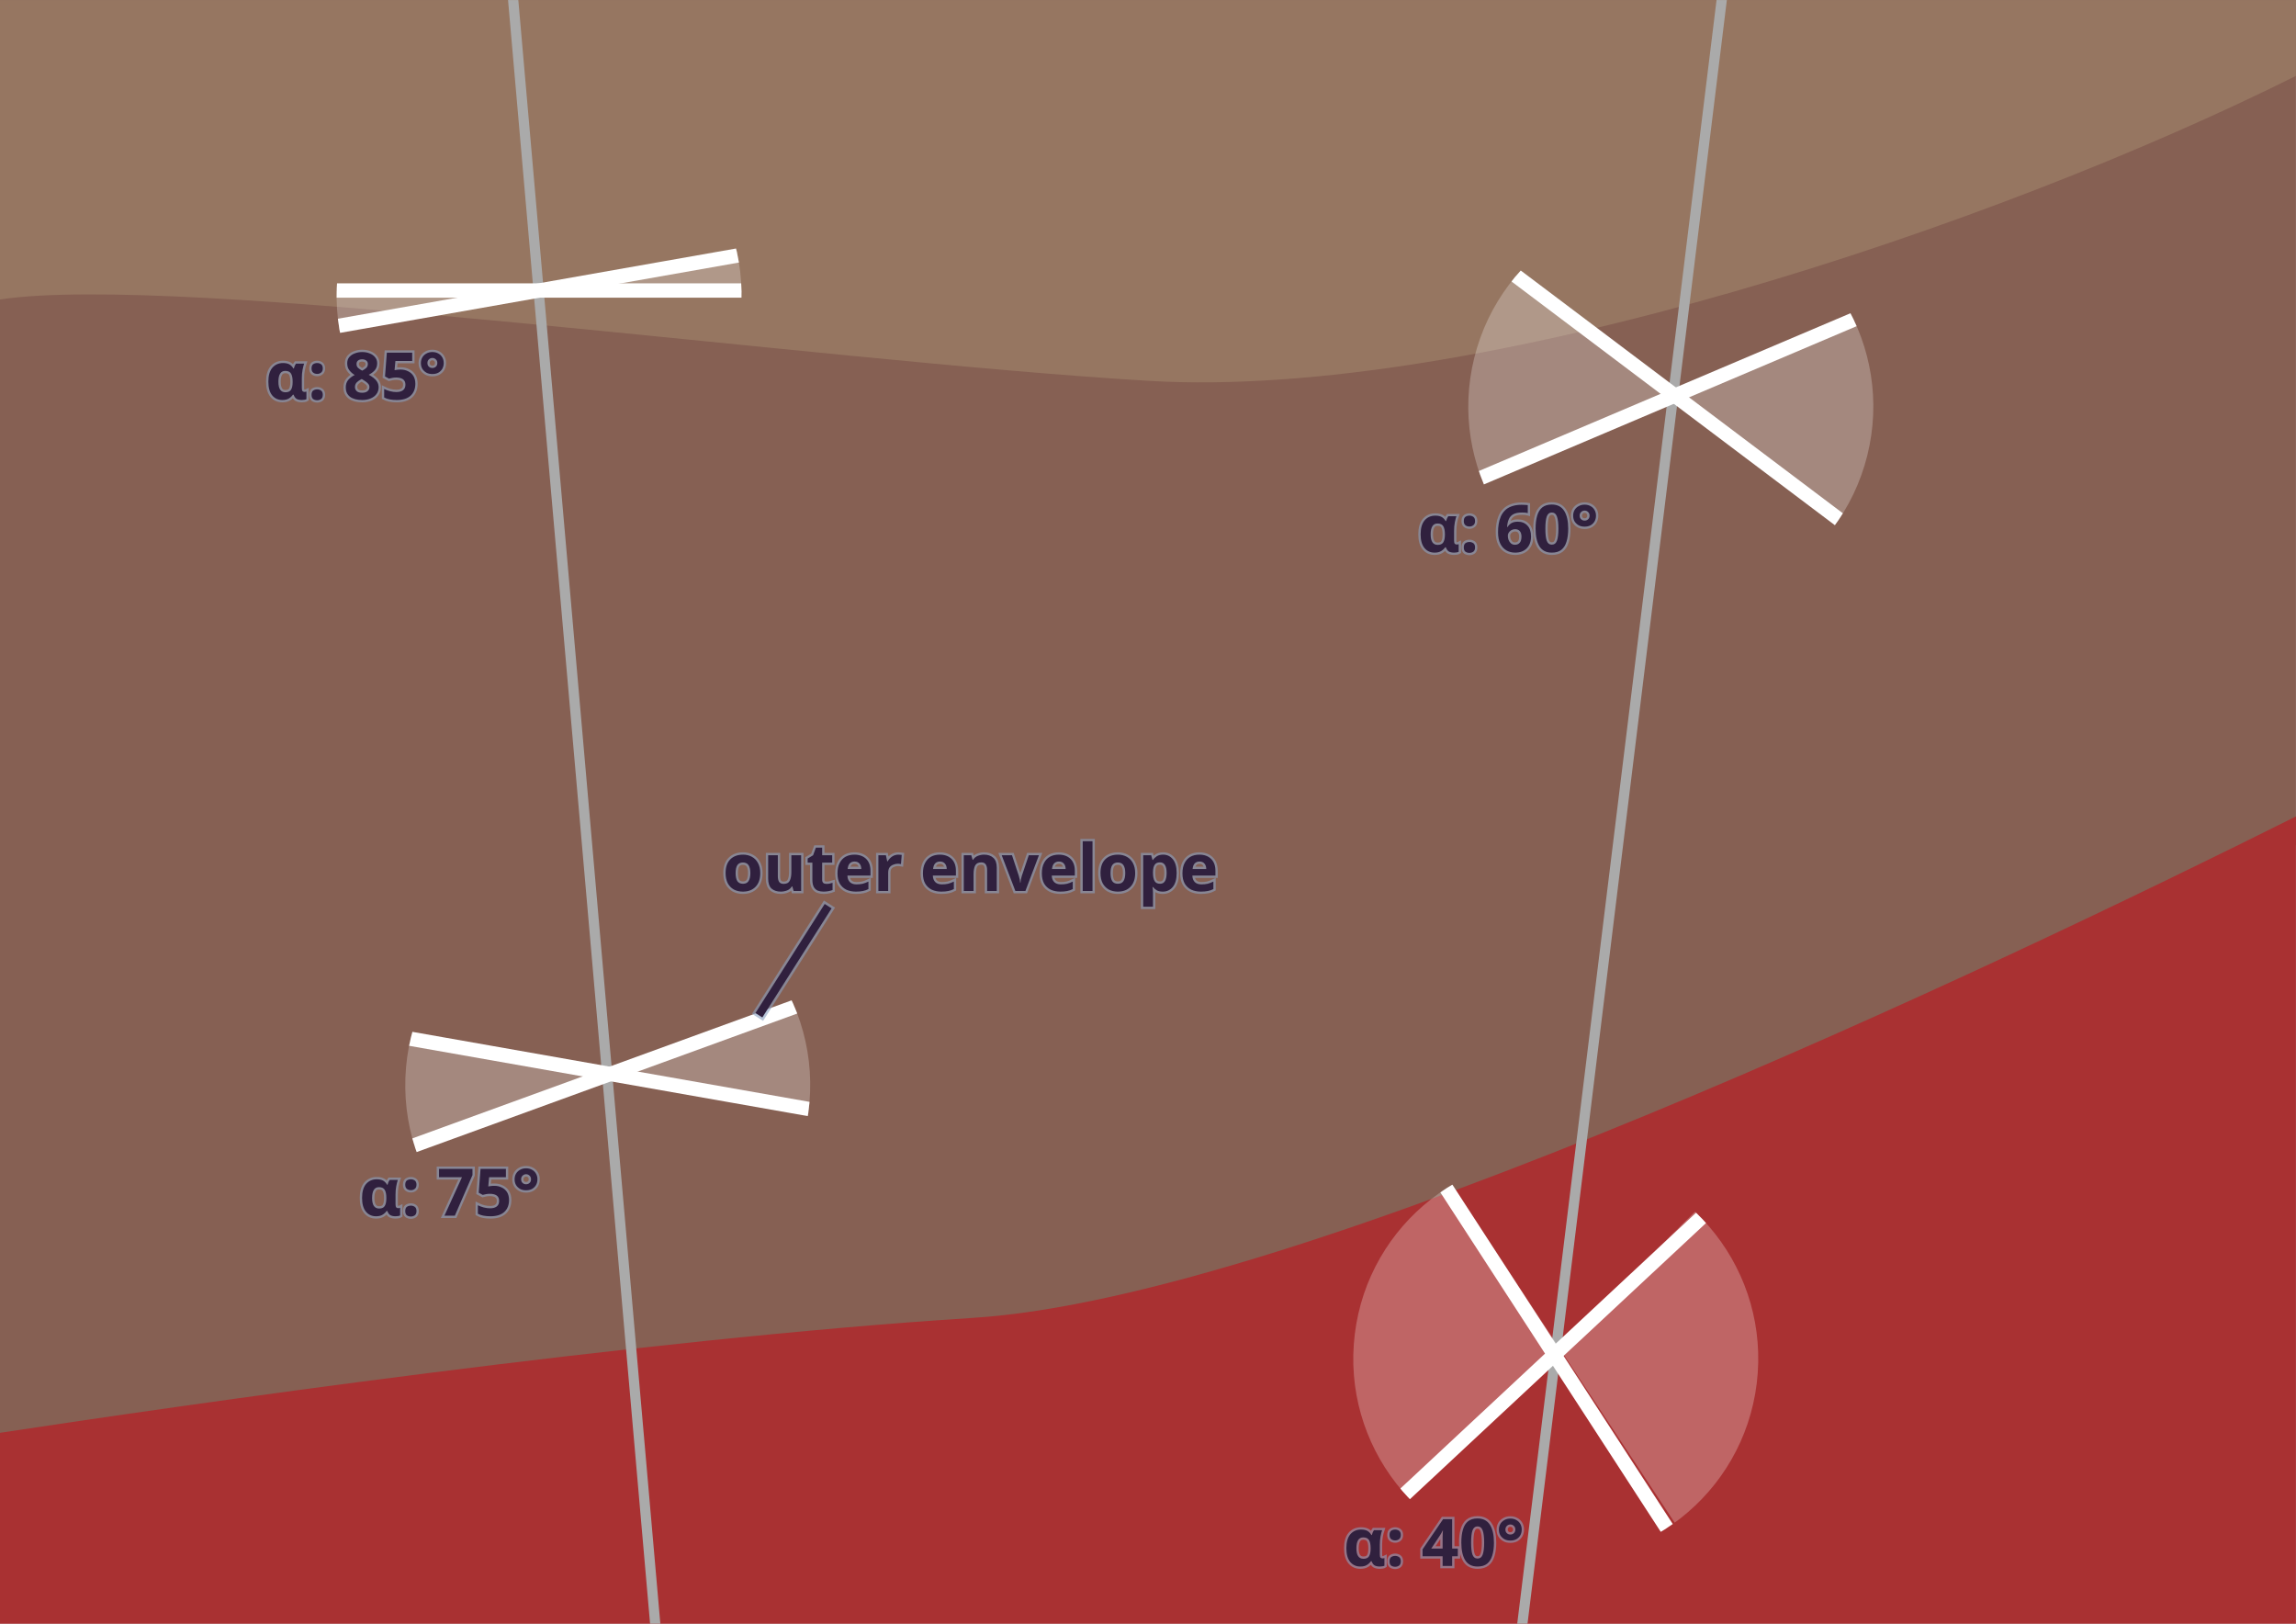
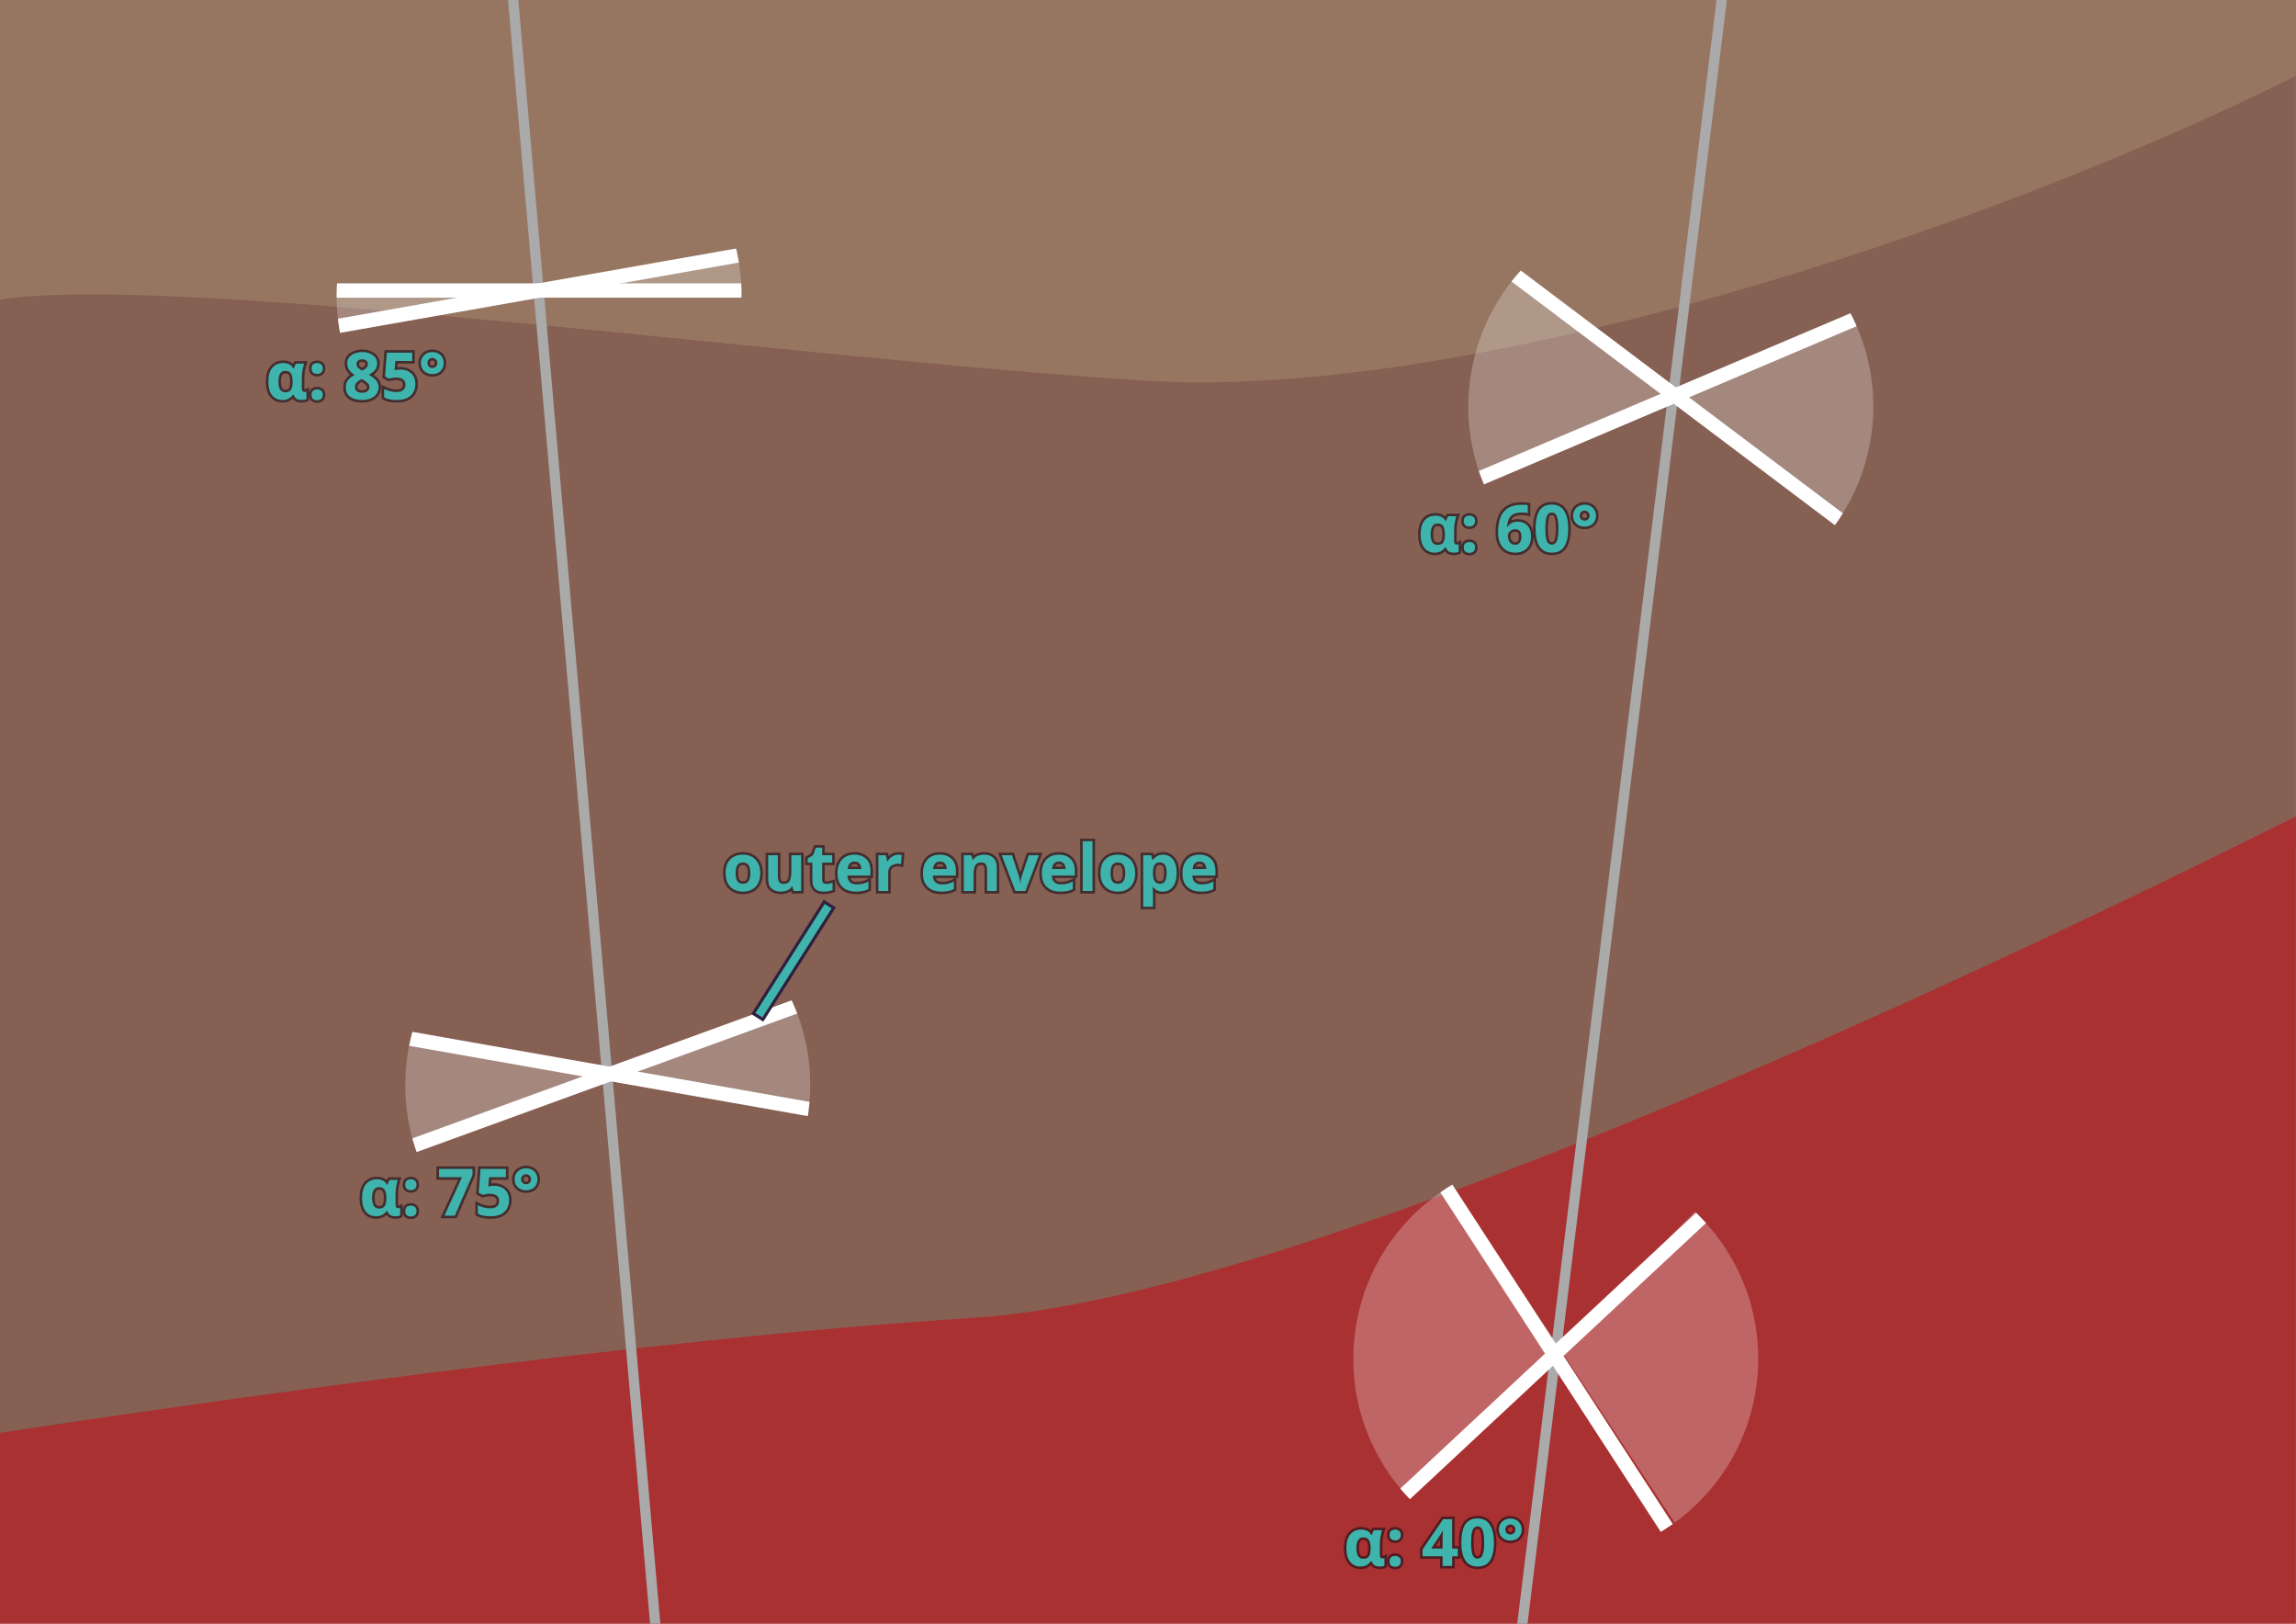
<svg xmlns="http://www.w3.org/2000/svg" width="297mm" height="210mm" viewBox="0 0 297 210" version="1.1" id="svg1">
  <defs id="defs1">
    <clipPath clipPathUnits="userSpaceOnUse" id="clipPath12">
      <circle style="fill:none;fill-opacity:1;stroke:#aaaaaa;stroke-width:1.241;stroke-linecap:square;stroke-miterlimit:2;stroke-dasharray:none;stroke-opacity:1;paint-order:markers stroke fill" id="circle13" cx="-206.098" cy="104.476" r="26.192" />
    </clipPath>
    <clipPath clipPathUnits="userSpaceOnUse" id="clipPath13">
      <rect style="fill:none;fill-opacity:1;stroke:none;stroke-width:0.794;stroke-linecap:square;stroke-miterlimit:2;stroke-dasharray:none;stroke-opacity:1;paint-order:markers stroke fill" id="rect14" width="297.023" height="209.997" x="-0.029" y="0.007" />
    </clipPath>
    <clipPath clipPathUnits="userSpaceOnUse" id="clipPath15">
      <rect style="fill:none;fill-opacity:1;stroke:none;stroke-width:0.794;stroke-linecap:square;stroke-miterlimit:2;stroke-dasharray:none;stroke-opacity:1;paint-order:markers stroke fill" id="rect16" width="297.023" height="209.997" x="-0.029" y="0.007" />
    </clipPath>
    <clipPath clipPathUnits="userSpaceOnUse" id="clipPath19">
      <circle style="fill:none;fill-opacity:1;stroke:#aaaaaa;stroke-width:1.241;stroke-linecap:square;stroke-miterlimit:2;stroke-dasharray:none;stroke-opacity:1;paint-order:markers stroke fill" id="circle19" cx="-206.098" cy="104.476" r="26.192" />
    </clipPath>
    <clipPath clipPathUnits="userSpaceOnUse" id="clipPath20">
      <circle style="fill:none;fill-opacity:1;stroke:#aaaaaa;stroke-width:1.241;stroke-linecap:square;stroke-miterlimit:2;stroke-dasharray:none;stroke-opacity:1;paint-order:markers stroke fill" id="circle21" cx="-206.098" cy="104.476" r="26.192" />
    </clipPath>
    <clipPath clipPathUnits="userSpaceOnUse" id="clipPath20-3">
      <circle style="fill:none;fill-opacity:1;stroke:#aaaaaa;stroke-width:1.241;stroke-linecap:square;stroke-miterlimit:2;stroke-dasharray:none;stroke-opacity:1;paint-order:markers stroke fill" id="circle21-1" cx="-206.098" cy="104.476" r="26.192" />
    </clipPath>
    <clipPath clipPathUnits="userSpaceOnUse" id="clipPath22">
      <circle style="fill:none;fill-opacity:1;stroke:#aaaaaa;stroke-width:1.241;stroke-linecap:square;stroke-miterlimit:2;stroke-dasharray:none;stroke-opacity:1;paint-order:markers stroke fill" id="circle23" cx="-206.098" cy="104.476" r="26.192" />
    </clipPath>
  </defs>
  <g id="layer2">
    <rect style="fill:#d0cdcf;fill-opacity:1;stroke:none;stroke-width:0.794;stroke-linecap:square;stroke-miterlimit:2;stroke-dasharray:none;stroke-opacity:1;paint-order:markers stroke fill" id="rect2" width="297.023" height="209.997" x="-0.029" y="0.007" />
  </g>
  <g id="layer3">
    <path d="M -0.029,0.007 V 189.019 C 23.062,185.515 82.516,176.896 125.928,174.143 168.366,171.452 258.221,128.668 296.994,109.296 V 0.007 Z" style="display:inline;fill:#866053;fill-opacity:1;stroke-width:0.794;stroke-linecap:square;stroke-miterlimit:2;paint-order:markers stroke fill" id="path6" />
    <path d="M 296.994,105.592 C 258.221,124.964 168.366,167.748 125.928,170.439 82.516,173.191 23.062,181.811 -0.029,185.315 V 210.003 H 296.994 Z" style="display:inline;fill:#a93132;stroke-width:0.794;stroke-linecap:square;stroke-miterlimit:2;paint-order:markers stroke fill" id="path8" />
    <path d="M -0.029,0.007 V 38.736 C 23.062,35.232 105.271,46.694 148.682,49.26 191.132,51.768 258.221,29.185 296.994,9.813 V 0.007 Z" style="display:inline;fill:#967661;fill-opacity:1;stroke-width:0.794;stroke-linecap:square;stroke-miterlimit:2;paint-order:markers stroke fill" id="path9" />
  </g>
  <g id="layer1">
    <path style="fill:none;fill-opacity:1;stroke:#aaaaaa;stroke-width:1.323;stroke-linecap:square;stroke-miterlimit:2;stroke-dasharray:none;stroke-opacity:1;paint-order:markers stroke fill" d="M 227.539,-39.313 191.505,254.153" id="path12" clip-path="url(#clipPath15)" />
    <path style="fill:none;fill-opacity:1;stroke:#aaaaaa;stroke-width:1.323;stroke-linecap:square;stroke-miterlimit:2;stroke-dasharray:none;stroke-opacity:1;paint-order:markers stroke fill" d="M 62.804,-40.903 88.573,253.642" id="path13" clip-path="url(#clipPath13)" />
  </g>
  <g id="layer5">
    <g id="g21" style="fill:none;fill-opacity:1;stroke:#ffffff;stroke-width:1.587;stroke-linecap:square;stroke-miterlimit:2;stroke-dasharray:none;stroke-opacity:1;paint-order:markers stroke fill" clip-path="url(#clipPath22)" transform="rotate(7,-584.9599,3470.119)">
      <path style="fill:#ffffff;fill-opacity:0.251;stroke:none;stroke-width:1.587;stroke-linecap:square;stroke-miterlimit:2;stroke-dasharray:none;stroke-opacity:1;paint-order:markers stroke fill" d="m 173.586,202.16 2.061,-67.254 47.653,72.122 11.368,-65.665 z" id="path24" transform="rotate(-7,-584.9596,3470.119)" />
      <path style="fill:none;fill-opacity:1;stroke:#ffffff;stroke-width:1.852;stroke-linecap:square;stroke-miterlimit:2;stroke-dasharray:none;stroke-opacity:1;paint-order:markers stroke fill" d="m -303.443,-11.73 190.053,226.497" id="path14-1" />
      <path style="fill:none;fill-opacity:1;stroke:#ffffff;stroke-width:1.852;stroke-linecap:square;stroke-miterlimit:2;stroke-dasharray:none;stroke-opacity:1;paint-order:markers stroke fill" d="M -117.476,-1.931 -307.529,224.566" id="path14-1-9" />
    </g>
    <g id="g27" style="fill:none;fill-opacity:1;stroke:#ffffff;stroke-width:1.587;stroke-linecap:square;stroke-miterlimit:2;stroke-dasharray:none;stroke-opacity:1;paint-order:markers stroke fill" clip-path="url(#clipPath22)" transform="rotate(2,1829.739,7972.565)">
      <path style="display:inline;fill:#ffffff;fill-opacity:0.251;stroke:none;stroke-width:1.587;stroke-linecap:square;stroke-miterlimit:2;stroke-dasharray:none;stroke-opacity:1;paint-order:markers stroke fill" d="m -178.726,103.11 -54.777,1.708 -1.121,5.768 56.479,-13.437 z" id="path28" />
      <path style="display:inline;fill:none;fill-opacity:1;stroke:#ffffff;stroke-width:1.852;stroke-linecap:square;stroke-miterlimit:2;stroke-dasharray:none;stroke-opacity:1;paint-order:markers stroke fill" d="M -60.126,72.797 -349.335,134.271" id="path26" />
      <path style="display:inline;fill:none;fill-opacity:1;stroke:#ffffff;stroke-width:1.852;stroke-linecap:square;stroke-miterlimit:2;stroke-dasharray:none;stroke-opacity:1;paint-order:markers stroke fill" d="M -373.172,109.664 -77.681,99.345" id="path27" />
    </g>
    <g id="g31" style="fill:none;fill-opacity:1;stroke:#ffffff;stroke-width:1.587;stroke-linecap:square;stroke-miterlimit:2;stroke-dasharray:none;stroke-opacity:1;paint-order:markers stroke fill" clip-path="url(#clipPath22)" transform="rotate(14,216.3511,1797.905)">
      <path style="fill:#ffffff;fill-opacity:0.251;stroke:none;stroke-width:1.587;stroke-linecap:square;stroke-miterlimit:2;stroke-dasharray:none;stroke-opacity:1;paint-order:markers stroke fill" d="M 168.57,102.213 116.788,72.536 114.598,102.983 168.687,73.075 Z" id="path29" transform="rotate(-7,95.61356,2944.072)" />
      <path style="fill:none;fill-opacity:1;stroke:#ffffff;stroke-width:1.852;stroke-linecap:square;stroke-miterlimit:2;stroke-dasharray:none;stroke-opacity:1;paint-order:markers stroke fill" d="M -348.869,42.307 -76.703,157.835" id="path30" />
      <path style="fill:none;fill-opacity:1;stroke:#ffffff;stroke-width:1.852;stroke-linecap:square;stroke-miterlimit:2;stroke-dasharray:none;stroke-opacity:1;paint-order:markers stroke fill" d="M -97.581,21.325 -333.714,199.264" id="path31" />
    </g>
    <g id="g34" style="fill:none;fill-opacity:1;stroke:#ffffff;stroke-width:1.587;stroke-linecap:square;stroke-miterlimit:2;stroke-dasharray:none;stroke-opacity:1;paint-order:markers stroke fill" clip-path="url(#clipPath22)" transform="rotate(2,-1091.051,8277.993)">
      <path style="fill:#ffffff;fill-opacity:0.251;stroke:none;stroke-width:1.587;stroke-linecap:square;stroke-miterlimit:2;stroke-dasharray:none;stroke-opacity:1;paint-order:markers stroke fill" d="m 114.691,94.928 -0.127,-14.239 54.234,13.944 0.189,-14.184 z" id="path32" transform="rotate(-7,95.61344,2944.072)" />
      <path style="fill:none;fill-opacity:1;stroke:#ffffff;stroke-width:1.852;stroke-linecap:square;stroke-miterlimit:2;stroke-dasharray:none;stroke-opacity:1;paint-order:markers stroke fill" d="M -61.635,44.772 -335.776,155.532" id="path33" />
      <path style="fill:none;fill-opacity:1;stroke:#ffffff;stroke-width:1.852;stroke-linecap:square;stroke-miterlimit:2;stroke-dasharray:none;stroke-opacity:1;paint-order:markers stroke fill" d="M -365.798,80.548 -73.005,121.697" id="path34" />
    </g>
    <g id="g42" style="display:none;fill:none;fill-opacity:1;stroke:#ffffff;stroke-width:1.587;stroke-linecap:square;stroke-miterlimit:2;stroke-dasharray:none;stroke-opacity:1;paint-order:markers stroke fill" clip-path="url(#clipPath22)" transform="rotate(22,-22.79277,1175.827)">
      <path style="fill:none;fill-opacity:1;stroke:#ffffff;stroke-width:1.852;stroke-linecap:square;stroke-miterlimit:2;stroke-dasharray:none;stroke-opacity:1;paint-order:markers stroke fill" d="M -117.476,-1.931 -307.529,224.566" id="path42" />
    </g>
  </g>
  <g id="layer7">
-     <path style="fill:#30203e;fill-opacity:1;stroke:#89a1bf;stroke-width:1.7;stroke-linecap:square;stroke-miterlimit:2;stroke-dasharray:none;stroke-opacity:0.6;paint-order:markers stroke fill" d="m 98.45,130.861 8.393,-13.218" id="path1" />
-     <path style="fill:none;fill-opacity:1;stroke:#30203e;stroke-width:1.058;stroke-linecap:square;stroke-miterlimit:2;stroke-dasharray:none;stroke-opacity:1;paint-order:markers stroke fill" d="m 98.45,130.861 8.393,-13.218" id="path36" />
-     <text xml:space="preserve" style="font-style:normal;font-variant:normal;font-weight:600;font-stretch:normal;font-size:8.467px;line-height:1;font-family:'Segoe UI';-inkscape-font-specification:'Segoe UI, Semi-Bold';font-variant-ligatures:normal;font-variant-caps:normal;font-variant-numeric:normal;font-variant-east-asian:normal;writing-mode:lr-tb;direction:ltr;fill:#30203e;fill-opacity:1;stroke:#89a1bf;stroke-width:0.6;stroke-linecap:square;stroke-miterlimit:2;stroke-dasharray:none;stroke-opacity:0.6;paint-order:markers stroke fill" x="34.341" y="51.656" id="text36">
-       <tspan id="tspan36" style="font-style:normal;font-variant:normal;font-weight:600;font-stretch:normal;font-size:8.467px;line-height:1;font-family:'Segoe UI';-inkscape-font-specification:'Segoe UI, Semi-Bold';font-variant-ligatures:normal;font-variant-caps:normal;font-variant-numeric:normal;font-variant-east-asian:normal;writing-mode:lr-tb;direction:ltr;fill:#30203e;fill-opacity:1;stroke:#89a1bf;stroke-width:0.6;stroke-linecap:square;stroke-miterlimit:2;stroke-dasharray:none;stroke-opacity:0.6;paint-order:markers stroke fill" x="34.341" y="51.656">α: 85°</tspan>
+     <path style="fill:#30203e;fill-opacity:1;stroke:#30203e;stroke-width:1.852;stroke-linecap:square;stroke-miterlimit:2;stroke-dasharray:none;stroke-opacity:1;paint-order:markers stroke fill" d="m 98.45,130.861 8.393,-13.218" id="path1" />
+     <path style="fill:none;fill-opacity:1;stroke:#3eb4ad;stroke-width:1.058;stroke-linecap:square;stroke-miterlimit:2;stroke-dasharray:none;stroke-opacity:1;paint-order:markers stroke fill" d="m 98.45,130.861 8.393,-13.218" id="path36" />
+     <text xml:space="preserve" style="font-style:normal;font-variant:normal;font-weight:600;font-stretch:normal;font-size:8.467px;line-height:1;font-family:'Segoe UI';-inkscape-font-specification:'Segoe UI, Semi-Bold';font-variant-ligatures:normal;font-variant-caps:normal;font-variant-numeric:normal;font-variant-east-asian:normal;writing-mode:lr-tb;direction:ltr;fill:#3eb4ad;fill-opacity:1;stroke:#180d16;stroke-width:0.661;stroke-linecap:square;stroke-miterlimit:2;stroke-dasharray:none;stroke-opacity:0.6;paint-order:markers stroke fill" x="34.341" y="51.656" id="text36">
+       <tspan id="tspan36" style="font-style:normal;font-variant:normal;font-weight:600;font-stretch:normal;font-size:8.467px;line-height:1;font-family:'Segoe UI';-inkscape-font-specification:'Segoe UI, Semi-Bold';font-variant-ligatures:normal;font-variant-caps:normal;font-variant-numeric:normal;font-variant-east-asian:normal;writing-mode:lr-tb;direction:ltr;fill:#3eb4ad;fill-opacity:1;stroke:#180d16;stroke-width:0.661;stroke-linecap:square;stroke-miterlimit:2;stroke-dasharray:none;stroke-opacity:0.6;paint-order:markers stroke fill" x="34.341" y="51.656">α: 85°</tspan>
    </text>
-     <text xml:space="preserve" style="font-style:normal;font-variant:normal;font-weight:600;font-stretch:normal;font-size:8.467px;line-height:1;font-family:'Segoe UI';-inkscape-font-specification:'Segoe UI, Semi-Bold';font-variant-ligatures:normal;font-variant-caps:normal;font-variant-numeric:normal;font-variant-east-asian:normal;writing-mode:lr-tb;direction:ltr;fill:#30203e;fill-opacity:1;stroke:#89a1bf;stroke-width:0.6;stroke-linecap:square;stroke-miterlimit:2;stroke-dasharray:none;stroke-opacity:0.6;paint-order:markers stroke fill" x="93.486" y="115.24" id="text37">
-       <tspan id="tspan37" style="fill:#30203e;fill-opacity:1;stroke:#89a1bf;stroke-width:0.6;stroke-dasharray:none;stroke-opacity:0.6;-inkscape-font-specification:'Segoe UI, Semi-Bold';font-family:'Segoe UI';font-weight:600;font-style:normal;font-stretch:normal;font-variant:normal;font-size:8.467px;font-variant-ligatures:normal;font-variant-caps:normal;font-variant-numeric:normal;font-variant-east-asian:normal;line-height:1;writing-mode:lr-tb;direction:ltr;stroke-linecap:square;stroke-miterlimit:2;paint-order:markers stroke fill" x="93.486" y="115.24">outer envelope</tspan>
+     <text xml:space="preserve" style="font-style:normal;font-variant:normal;font-weight:600;font-stretch:normal;font-size:8.467px;line-height:1;font-family:'Segoe UI';-inkscape-font-specification:'Segoe UI, Semi-Bold';font-variant-ligatures:normal;font-variant-caps:normal;font-variant-numeric:normal;font-variant-east-asian:normal;writing-mode:lr-tb;direction:ltr;fill:#3eb4ad;fill-opacity:1;stroke:#180d16;stroke-width:0.661;stroke-linecap:square;stroke-miterlimit:2;stroke-dasharray:none;stroke-opacity:0.6;paint-order:markers stroke fill" x="93.486" y="115.24" id="text37">
+       <tspan id="tspan37" style="fill:#3eb4ad;fill-opacity:1;stroke:#180d16;stroke-width:0.661;stroke-dasharray:none;stroke-opacity:0.6;-inkscape-font-specification:'Segoe UI, Semi-Bold';font-family:'Segoe UI';font-weight:600;font-style:normal;font-stretch:normal;font-variant:normal;font-size:8.467px;font-variant-ligatures:normal;font-variant-caps:normal;font-variant-numeric:normal;font-variant-east-asian:normal;line-height:1;writing-mode:lr-tb;direction:ltr;stroke-linecap:square;stroke-miterlimit:2;paint-order:markers stroke fill" x="93.486" y="115.24">outer envelope</tspan>
    </text>
-     <text xml:space="preserve" style="font-style:normal;font-variant:normal;font-weight:600;font-stretch:normal;font-size:8.467px;line-height:1;font-family:'Segoe UI';-inkscape-font-specification:'Segoe UI, Semi-Bold';font-variant-ligatures:normal;font-variant-caps:normal;font-variant-numeric:normal;font-variant-east-asian:normal;writing-mode:lr-tb;direction:ltr;fill:#30203e;fill-opacity:1;stroke:#89a1bf;stroke-width:0.6;stroke-linecap:square;stroke-miterlimit:2;stroke-dasharray:none;stroke-opacity:0.6;paint-order:markers stroke fill" x="46.461" y="157.226" id="text38">
-       <tspan id="tspan38" style="fill:#30203e;fill-opacity:1;stroke:#89a1bf;stroke-width:0.6;stroke-dasharray:none;stroke-opacity:0.6;-inkscape-font-specification:'Segoe UI, Semi-Bold';font-family:'Segoe UI';font-weight:600;font-style:normal;font-stretch:normal;font-variant:normal;font-size:8.467px;font-variant-ligatures:normal;font-variant-caps:normal;font-variant-numeric:normal;font-variant-east-asian:normal" x="46.461" y="157.226">α: 75°</tspan>
+     <text xml:space="preserve" style="font-style:normal;font-variant:normal;font-weight:600;font-stretch:normal;font-size:8.467px;line-height:1;font-family:'Segoe UI';-inkscape-font-specification:'Segoe UI, Semi-Bold';font-variant-ligatures:normal;font-variant-caps:normal;font-variant-numeric:normal;font-variant-east-asian:normal;writing-mode:lr-tb;direction:ltr;fill:#3eb4ad;fill-opacity:1;stroke:#180d16;stroke-width:0.661;stroke-linecap:square;stroke-miterlimit:2;stroke-dasharray:none;stroke-opacity:0.6;paint-order:markers stroke fill" x="46.461" y="157.226" id="text38">
+       <tspan id="tspan38" style="fill:#3eb4ad;fill-opacity:1;stroke:#180d16;stroke-width:0.661;stroke-dasharray:none;stroke-opacity:0.6;-inkscape-font-specification:'Segoe UI, Semi-Bold';font-family:'Segoe UI';font-weight:600;font-style:normal;font-stretch:normal;font-variant:normal;font-size:8.467px;font-variant-ligatures:normal;font-variant-caps:normal;font-variant-numeric:normal;font-variant-east-asian:normal;line-height:1;writing-mode:lr-tb;direction:ltr;stroke-linecap:square;stroke-miterlimit:2;paint-order:markers stroke fill" x="46.461" y="157.226">α: 75°</tspan>
    </text>
-     <text xml:space="preserve" style="font-style:normal;font-variant:normal;font-weight:600;font-stretch:normal;font-size:8.467px;line-height:1;font-family:'Segoe UI';-inkscape-font-specification:'Segoe UI, Semi-Bold';font-variant-ligatures:normal;font-variant-caps:normal;font-variant-numeric:normal;font-variant-east-asian:normal;writing-mode:lr-tb;direction:ltr;fill:#30203e;fill-opacity:1;stroke:#89a1bf;stroke-width:0.6;stroke-linecap:square;stroke-miterlimit:2;stroke-dasharray:none;stroke-opacity:0.6;paint-order:markers stroke fill" x="183.389" y="71.394" id="text39">
-       <tspan id="tspan39" style="fill:#30203e;fill-opacity:1;stroke:#89a1bf;stroke-width:0.6;stroke-dasharray:none;stroke-opacity:0.6;-inkscape-font-specification:'Segoe UI, Semi-Bold';font-family:'Segoe UI';font-weight:600;font-style:normal;font-stretch:normal;font-variant:normal;font-size:8.467px;font-variant-ligatures:normal;font-variant-caps:normal;font-variant-numeric:normal;font-variant-east-asian:normal" x="183.389" y="71.394">α: 60°</tspan>
+     <text xml:space="preserve" style="font-style:normal;font-variant:normal;font-weight:600;font-stretch:normal;font-size:8.467px;line-height:1;font-family:'Segoe UI';-inkscape-font-specification:'Segoe UI, Semi-Bold';font-variant-ligatures:normal;font-variant-caps:normal;font-variant-numeric:normal;font-variant-east-asian:normal;writing-mode:lr-tb;direction:ltr;fill:#3eb4ad;fill-opacity:1;stroke:#180d16;stroke-width:0.661;stroke-linecap:square;stroke-miterlimit:2;stroke-dasharray:none;stroke-opacity:0.6;paint-order:markers stroke fill" x="183.389" y="71.394" id="text39">
+       <tspan id="tspan39" style="fill:#3eb4ad;fill-opacity:1;stroke:#180d16;stroke-width:0.661;stroke-dasharray:none;stroke-opacity:0.6;-inkscape-font-specification:'Segoe UI, Semi-Bold';font-family:'Segoe UI';font-weight:600;font-style:normal;font-stretch:normal;font-variant:normal;font-size:8.467px;font-variant-ligatures:normal;font-variant-caps:normal;font-variant-numeric:normal;font-variant-east-asian:normal;line-height:1;writing-mode:lr-tb;direction:ltr;stroke-linecap:square;stroke-miterlimit:2;paint-order:markers stroke fill" x="183.389" y="71.394">α: 60°</tspan>
    </text>
    <text xml:space="preserve" style="font-style:normal;font-variant:normal;font-weight:normal;font-stretch:normal;font-size:8.467px;line-height:1;font-family:'Liberation Sans';-inkscape-font-specification:'Liberation Sans, Normal';font-variant-ligatures:normal;font-variant-caps:normal;font-variant-numeric:normal;font-variant-east-asian:normal;writing-mode:lr-tb;direction:ltr;display:none;fill:#30203e;fill-opacity:1;stroke:#85d9b1;stroke-width:0.397;stroke-linecap:square;stroke-miterlimit:2;stroke-dasharray:none;stroke-opacity:0.6;paint-order:markers stroke fill" x="219.762" y="114.848" id="text39-3">
      <tspan id="tspan39-1" style="stroke-width:0.397;fill:#30203e;fill-opacity:1;stroke:#85d9b1;stroke-opacity:0.6;stroke-dasharray:none;-inkscape-font-specification:'Liberation Sans, Normal';font-family:'Liberation Sans';font-weight:normal;font-style:normal;font-stretch:normal;font-variant:normal;font-size:8.467px;font-variant-ligatures:normal;font-variant-caps:normal;font-variant-numeric:normal;font-variant-east-asian:normal" x="219.762" y="114.848">α: 55°</tspan>
      <tspan style="stroke-width:0.397;fill:#30203e;fill-opacity:1;stroke:#85d9b1;stroke-opacity:0.6;stroke-dasharray:none;-inkscape-font-specification:'Liberation Sans, Normal';font-family:'Liberation Sans';font-weight:normal;font-style:normal;font-stretch:normal;font-variant:normal;font-size:8.467px;font-variant-ligatures:normal;font-variant-caps:normal;font-variant-numeric:normal;font-variant-east-asian:normal" x="219.762" y="123.668" id="tspan42">β: 0°</tspan>
    </text>
-     <text xml:space="preserve" style="font-style:normal;font-variant:normal;font-weight:600;font-stretch:normal;font-size:8.467px;line-height:1;font-family:'Segoe UI';-inkscape-font-specification:'Segoe UI, Semi-Bold';font-variant-ligatures:normal;font-variant-caps:normal;font-variant-numeric:normal;font-variant-east-asian:normal;writing-mode:lr-tb;direction:ltr;fill:#30203e;fill-opacity:1;stroke:#89a1bf;stroke-width:0.6;stroke-linecap:square;stroke-miterlimit:2;stroke-dasharray:none;stroke-opacity:0.6;paint-order:markers stroke fill" x="173.784" y="202.528" id="text40">
-       <tspan id="tspan40" style="fill:#30203e;fill-opacity:1;stroke:#89a1bf;stroke-width:0.6;stroke-dasharray:none;stroke-opacity:0.6;-inkscape-font-specification:'Segoe UI, Semi-Bold';font-family:'Segoe UI';font-weight:600;font-style:normal;font-stretch:normal;font-variant:normal;font-size:8.467px;font-variant-ligatures:normal;font-variant-caps:normal;font-variant-numeric:normal;font-variant-east-asian:normal" x="173.784" y="202.528">α: 40°</tspan>
+     <text xml:space="preserve" style="font-style:normal;font-variant:normal;font-weight:600;font-stretch:normal;font-size:8.467px;line-height:1;font-family:'Segoe UI';-inkscape-font-specification:'Segoe UI, Semi-Bold';font-variant-ligatures:normal;font-variant-caps:normal;font-variant-numeric:normal;font-variant-east-asian:normal;writing-mode:lr-tb;direction:ltr;fill:#3eb4ad;fill-opacity:1;stroke:#180d16;stroke-width:0.661;stroke-linecap:square;stroke-miterlimit:2;stroke-dasharray:none;stroke-opacity:0.6;paint-order:markers stroke fill" x="173.784" y="202.528" id="text40">
+       <tspan id="tspan40" style="fill:#3eb4ad;fill-opacity:1;stroke:#180d16;stroke-width:0.661;stroke-dasharray:none;stroke-opacity:0.6;-inkscape-font-specification:'Segoe UI, Semi-Bold';font-family:'Segoe UI';font-weight:600;font-style:normal;font-stretch:normal;font-variant:normal;font-size:8.467px;font-variant-ligatures:normal;font-variant-caps:normal;font-variant-numeric:normal;font-variant-east-asian:normal" x="173.784" y="202.528">α: 40°</tspan>
    </text>
  </g>
</svg>
